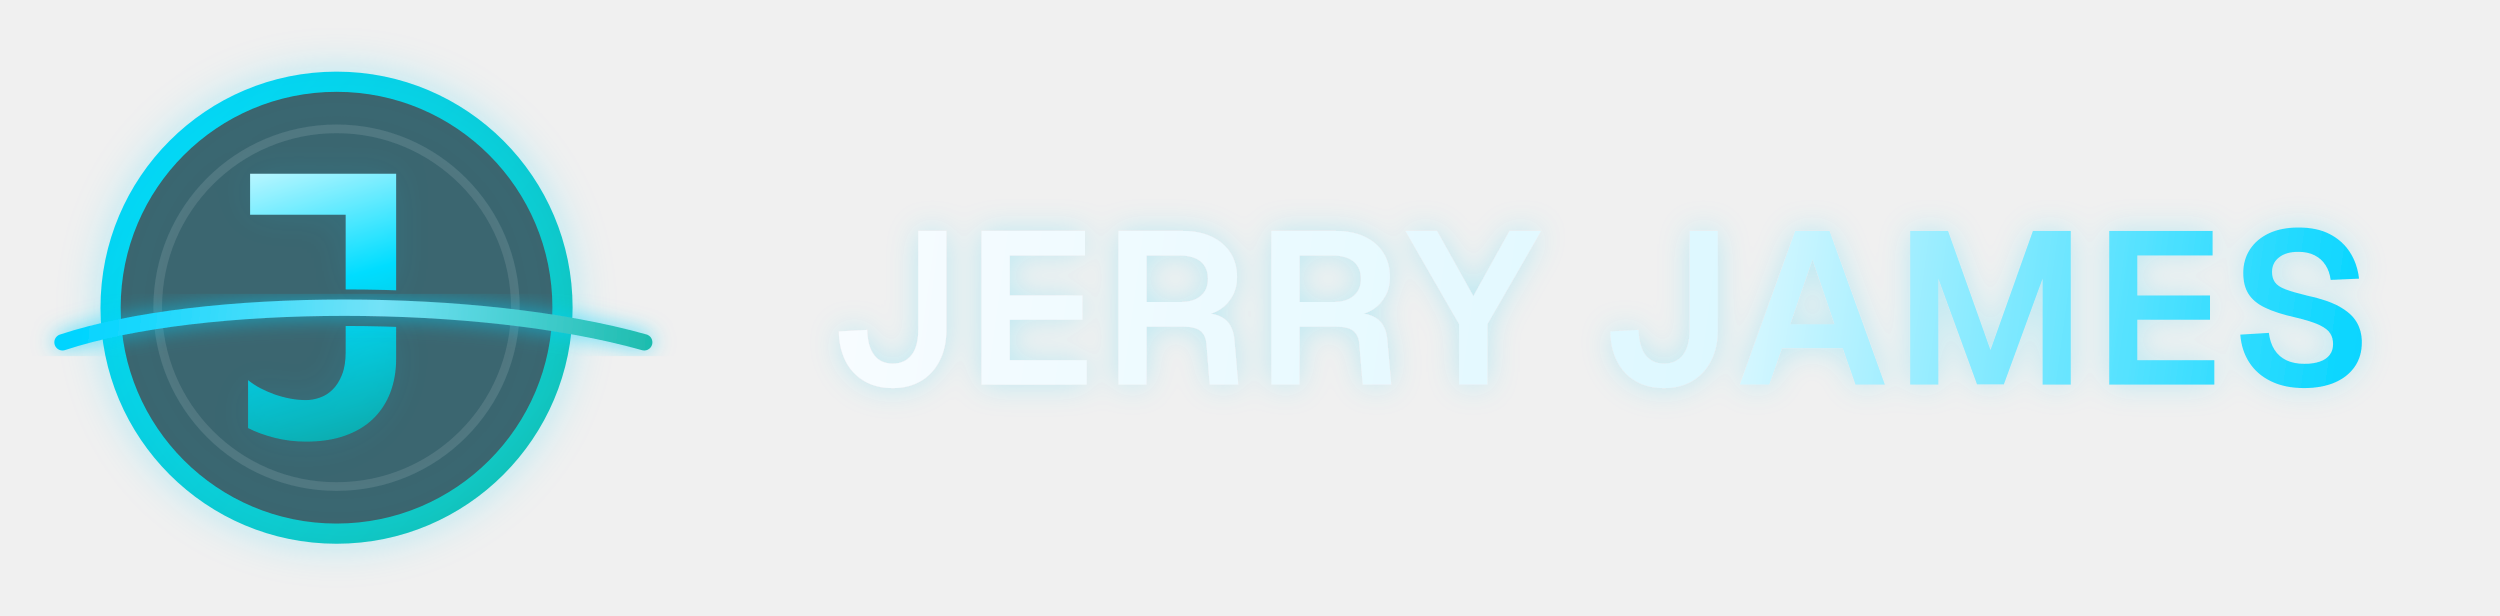
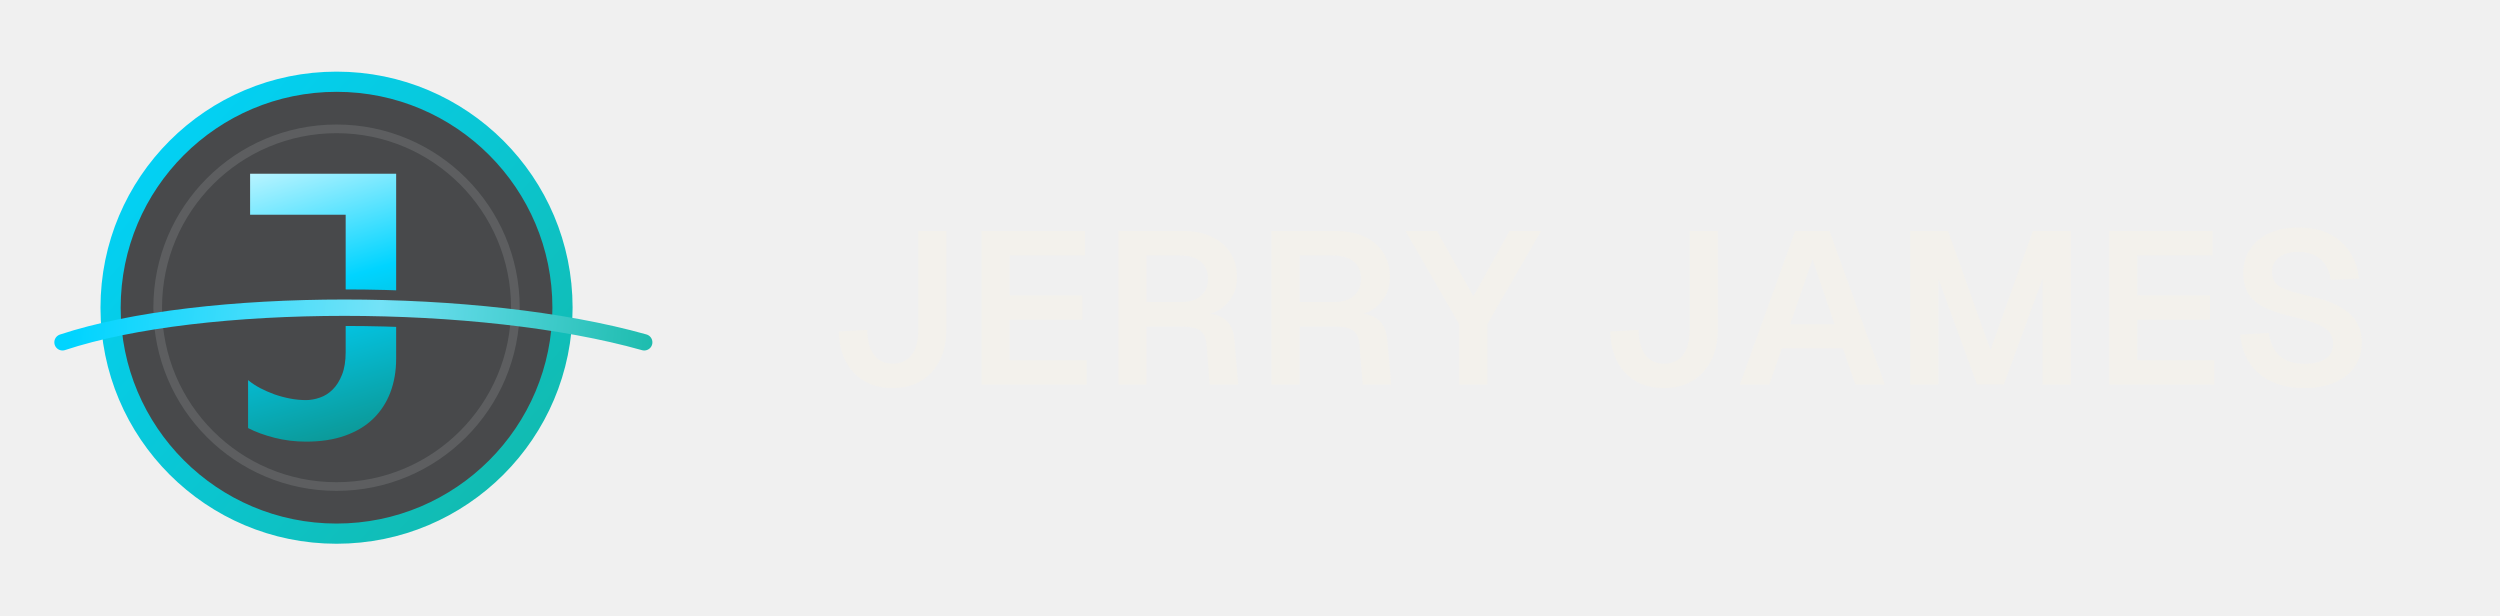
<svg xmlns="http://www.w3.org/2000/svg" width="260" height="64" fill="none" aria-labelledby="title desc" role="img" viewBox="0 0 260 64">
  <defs>
    <linearGradient id="jj-logo-ring" x1="10" x2="59" y1="11" y2="55" gradientUnits="userSpaceOnUse">
      <stop stop-color="#00d4ff" />
      <stop offset="1" stop-color="#14b8a6" />
    </linearGradient>
    <linearGradient id="jj-logo-orbit" x1="8" x2="71" y1="29" y2="35" gradientUnits="userSpaceOnUse">
      <stop stop-color="#00d4ff" />
      <stop offset=".5" stop-color="#73e2f7" />
      <stop offset="1" stop-color="#14b8a6" />
    </linearGradient>
-     <linearGradient id="jj-logo-word" x1="86" x2="247" y1="20" y2="42" gradientUnits="userSpaceOnUse">
-       <stop stop-color="#f8fcff" />
-       <stop offset=".58" stop-color="#ddf8ff" />
-       <stop offset="1" stop-color="#00d4ff" />
-     </linearGradient>
    <linearGradient id="jj-logo-gloss" x1="30" x2="40" y1="14" y2="48" gradientUnits="userSpaceOnUse">
      <stop stop-color="#dffaff" />
      <stop offset=".45" stop-color="#00d4ff" />
      <stop offset="1" stop-color="#0e8c81" />
    </linearGradient>
-     <filter id="jj-logo-soft-glow" width="90" height="80" x="-8" y="-8" color-interpolation-filters="sRGB" filterUnits="userSpaceOnUse">
-       <feGaussianBlur result="blur" stdDeviation="2.1" />
-       <feColorMatrix in="blur" values="0 0 0 0 0.00 0 0 0 0 0.83 0 0 0 0 1.00 0 0 0 0.28 0" />
-       <feBlend in2="SourceGraphic" mode="screen" />
-     </filter>
-     <filter id="jj-logo-word-glow" width="180" height="42" x="80" y="12" color-interpolation-filters="sRGB" filterUnits="userSpaceOnUse">
-       <feDropShadow dx="0" dy="0" flood-color="#00d4ff" flood-opacity=".22" stdDeviation="1.6" />
-     </filter>
-     <filter id="jj-logo-sig-glow" width="180%" height="180%" x="-40%" y="-40%" color-interpolation-filters="sRGB">
-       <feDropShadow dx="0" dy="0" flood-color="#00d4ff" flood-opacity=".65" stdDeviation="1.1" />
-     </filter>
    <mask id="jj-cut" width="70" height="64" x="0" y="0" maskUnits="userSpaceOnUse">
      <path fill="#fff" d="M0 0h70v64H0z" />
      <path stroke="#000" stroke-linecap="round" stroke-width="3.8" d="M6.5 35.6C21 30.8 50 30.8 67 35.6" />
    </mask>
  </defs>
-   <g filter="url(#jj-logo-soft-glow)">
+   <g>
    <circle cx="35" cy="32" r="23.5" fill="#07090c" fill-opacity=".72" stroke="url(#jj-logo-ring)" stroke-width="2.1" />
    <circle cx="35" cy="32" r="18.6" stroke="#f8fcff" stroke-opacity=".12" stroke-width=".9" />
    <path fill="url(#jj-logo-gloss)" d="M41.2 18.07V37.3q0 1.93-.61 3.53-.61 1.59-1.79 2.73-1.17 1.13-2.92 1.75-1.74.62-4.05.62-1.7 0-3.27-.4-1.58-.4-2.76-1.01v-4.99q.53.44 1.23.82.71.37 1.5.66.8.28 1.64.44t1.66.16q.69 0 1.44-.26.74-.25 1.33-.84.59-.58.97-1.54.38-.95.38-2.36V22.33h-9.94v-4.26" mask="url(#jj-cut)" />
  </g>
-   <path stroke="url(#jj-logo-orbit)" stroke-linecap="round" stroke-width="1.7" d="M6.5 35.6C21 30.8 50 30.8 67 35.6" filter="url(#jj-logo-sig-glow)" />
-   <path fill="url(#jj-logo-word)" d="M92.84 40.36q-1.73 0-2.99-.75-1.26-.76-1.93-2.1-.66-1.34-.68-3.04l2.95-.16q.04 1.75.73 2.63.68.88 1.92.88 1.26 0 1.96-.89t.7-2.62V24.02h2.92v10.29q0 1.84-.7 3.2-.69 1.37-1.94 2.11t-2.94.74m20.18-.36h-10.94V24.02h10.76v2.55h-7.83v4.16h7.56v2.52h-7.56v4.21h8.01zm6.22 0h-2.92V24.02H123q1.73 0 2.99.59t1.96 1.66q.7 1.09.7 2.55 0 1.1-.47 1.95-.48.86-1.26 1.38-.48.31-1.01.47.92.14 1.53.63.83.7.94 2.14l.4 4.61h-2.97l-.33-4.19q-.07-.94-.61-1.39t-1.8-.45h-3.83zm0-13.43v4.84h3.58q1.33 0 2.07-.64.74-.63.74-1.77 0-1.17-.75-1.8t-2.19-.63zM135.15 40h-2.93V24.02h6.68q1.74 0 3 .59t1.95 1.66q.7 1.09.7 2.55 0 1.1-.47 1.95-.47.86-1.26 1.38-.47.31-1.01.47.92.14 1.53.63.83.7.94 2.14l.41 4.61h-2.97l-.34-4.19q-.07-.94-.61-1.39t-1.8-.45h-3.82zm0-13.43v4.84h3.57q1.33 0 2.07-.64.75-.63.75-1.77 0-1.17-.76-1.8-.75-.63-2.19-.63zM154.69 40h-2.94v-6.3l-5.58-9.68h3.28l3.78 6.8 3.76-6.8h3.28l-5.58 9.68zm18.38.36q-1.74 0-3-.75-1.26-.76-1.92-2.1t-.68-3.04l2.94-.16q.05 1.75.73 2.63.69.88 1.93.88 1.26 0 1.95-.89.7-.89.7-2.62V24.02h2.93v10.29q0 1.84-.7 3.2-.7 1.37-1.95 2.11t-2.93.74M184 40h-3.06l5.76-15.98h3.57L196.03 40h-3.06l-1.32-3.78h-6.33zm4.5-13.03-2.32 6.75h4.61zM201.59 40h-2.93V24.02h3.94l4.41 12.38 4.41-12.38h3.94V40h-2.93V28.98l-4.03 11h-2.79l-4.02-11zm28.7 0h-10.93V24.02h10.75v2.55h-7.83v4.16h7.56v2.52h-7.56v4.21h8.01zm9.34.36q-1.99 0-3.43-.7-1.44-.69-2.26-1.94t-.95-2.92l2.97-.18q.13 1.04.59 1.76t1.24 1.09 1.88.37q.94 0 1.61-.24.66-.23 1.01-.69t.35-1.14q0-.61-.29-1.09-.3-.48-1.13-.88-.83-.39-2.47-.78-1.98-.44-3.18-1.02-1.19-.57-1.73-1.44-.54-.86-.54-2.17 0-1.39.7-2.46t1.98-1.67 3.08-.6q1.91 0 3.24.69t2.09 1.88q.77 1.19.95 2.75l-2.95.13q-.11-.88-.53-1.53-.41-.65-1.12-1.02t-1.72-.37q-1.26 0-1.99.57-.74.57-.74 1.52 0 .65.31 1.08.3.43 1.09.73t2.2.64q2.14.45 3.4 1.15t1.8 1.62.54 2.11q0 1.47-.74 2.53-.74 1.07-2.09 1.65-1.35.57-3.17.57" filter="url(#jj-logo-word-glow)" />
+   <path stroke="url(#jj-logo-orbit)" stroke-linecap="round" stroke-width="1.7" d="M6.5 35.6C21 30.8 50 30.8 67 35.6" />
+   <path fill="#f3f1ec" d="M92.84 40.36q-1.73 0-2.99-.75-1.26-.76-1.93-2.1-.66-1.34-.68-3.04l2.95-.16q.04 1.75.73 2.63.68.88 1.92.88 1.26 0 1.96-.89t.7-2.62V24.02h2.92v10.29q0 1.84-.7 3.2-.69 1.37-1.94 2.11t-2.94.74m20.18-.36h-10.94V24.02h10.76v2.55h-7.83v4.16h7.56v2.52h-7.56v4.21h8.01zm6.22 0h-2.92V24.02H123q1.73 0 2.99.59t1.96 1.66q.7 1.09.7 2.55 0 1.1-.47 1.95-.48.86-1.26 1.38-.48.31-1.01.47.92.14 1.53.63.83.7.94 2.14l.4 4.61h-2.97l-.33-4.19q-.07-.94-.61-1.39t-1.8-.45h-3.83zm0-13.43v4.84h3.58q1.33 0 2.07-.64.74-.63.74-1.77 0-1.17-.75-1.8t-2.19-.63zM135.15 40h-2.93V24.02h6.68q1.74 0 3 .59t1.95 1.66q.7 1.09.7 2.55 0 1.1-.47 1.95-.47.86-1.26 1.38-.47.31-1.01.47.92.14 1.53.63.83.7.94 2.14l.41 4.61h-2.97l-.34-4.19q-.07-.94-.61-1.39t-1.8-.45h-3.82zm0-13.43v4.84h3.57q1.33 0 2.07-.64.75-.63.75-1.77 0-1.17-.76-1.8-.75-.63-2.19-.63zM154.69 40h-2.94v-6.3l-5.58-9.68h3.28l3.78 6.8 3.76-6.8h3.28l-5.58 9.68zm18.38.36q-1.74 0-3-.75-1.26-.76-1.92-2.1t-.68-3.04l2.94-.16q.05 1.75.73 2.63.69.88 1.93.88 1.26 0 1.95-.89.7-.89.7-2.62V24.02h2.93v10.29q0 1.84-.7 3.2-.7 1.37-1.95 2.11t-2.93.74M184 40h-3.06l5.76-15.98h3.57L196.03 40h-3.06l-1.32-3.78h-6.33zm4.5-13.03-2.32 6.75h4.61zM201.59 40h-2.93V24.02h3.94l4.41 12.38 4.41-12.38h3.94V40h-2.93V28.98l-4.03 11h-2.79l-4.02-11zm28.7 0h-10.93V24.02h10.75v2.55h-7.83v4.16h7.56v2.52h-7.56v4.21h8.01zm9.34.36q-1.99 0-3.43-.7-1.44-.69-2.26-1.94t-.95-2.92l2.97-.18q.13 1.04.59 1.76t1.24 1.09 1.88.37q.94 0 1.61-.24.66-.23 1.01-.69t.35-1.14q0-.61-.29-1.09-.3-.48-1.13-.88-.83-.39-2.47-.78-1.98-.44-3.18-1.02-1.19-.57-1.73-1.44-.54-.86-.54-2.17 0-1.39.7-2.46t1.98-1.67 3.08-.6q1.91 0 3.24.69t2.09 1.88q.77 1.19.95 2.75l-2.95.13q-.11-.88-.53-1.53-.41-.65-1.12-1.02t-1.72-.37q-1.26 0-1.99.57-.74.57-.74 1.52 0 .65.31 1.08.3.43 1.09.73t2.2.64q2.14.45 3.4 1.15t1.8 1.62.54 2.11q0 1.47-.74 2.53-.74 1.07-2.09 1.65-1.35.57-3.17.57" />
</svg>
